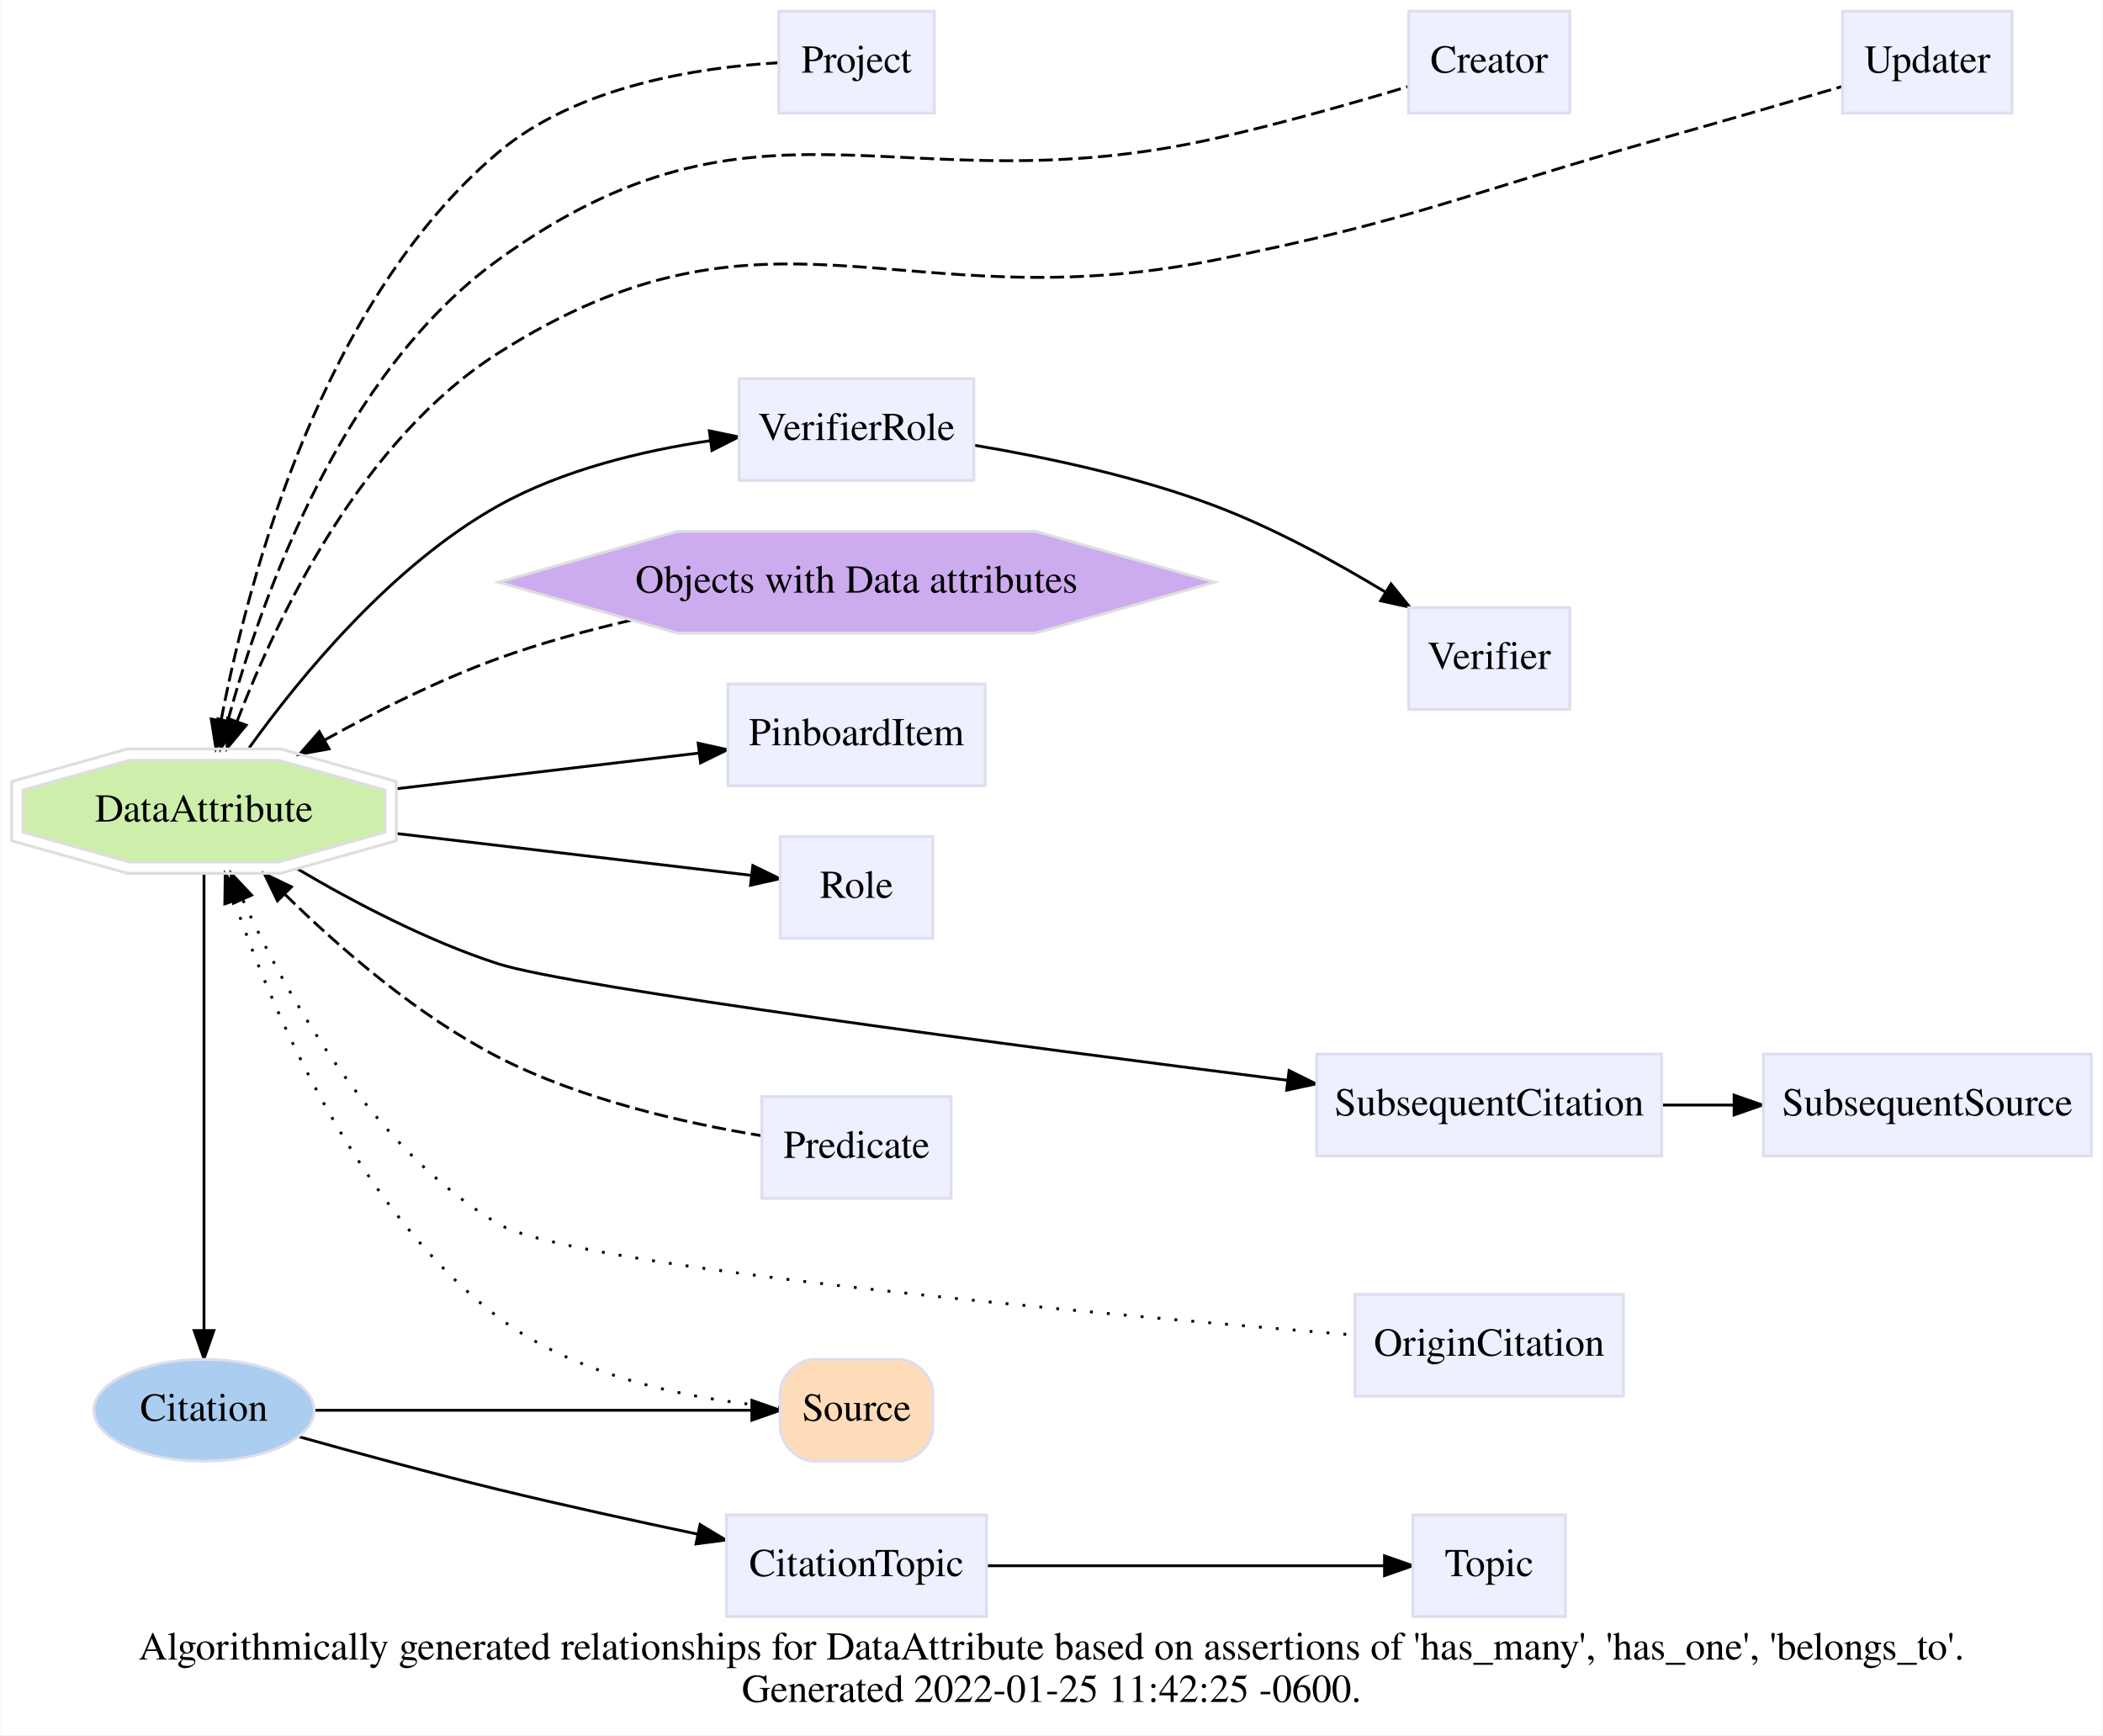
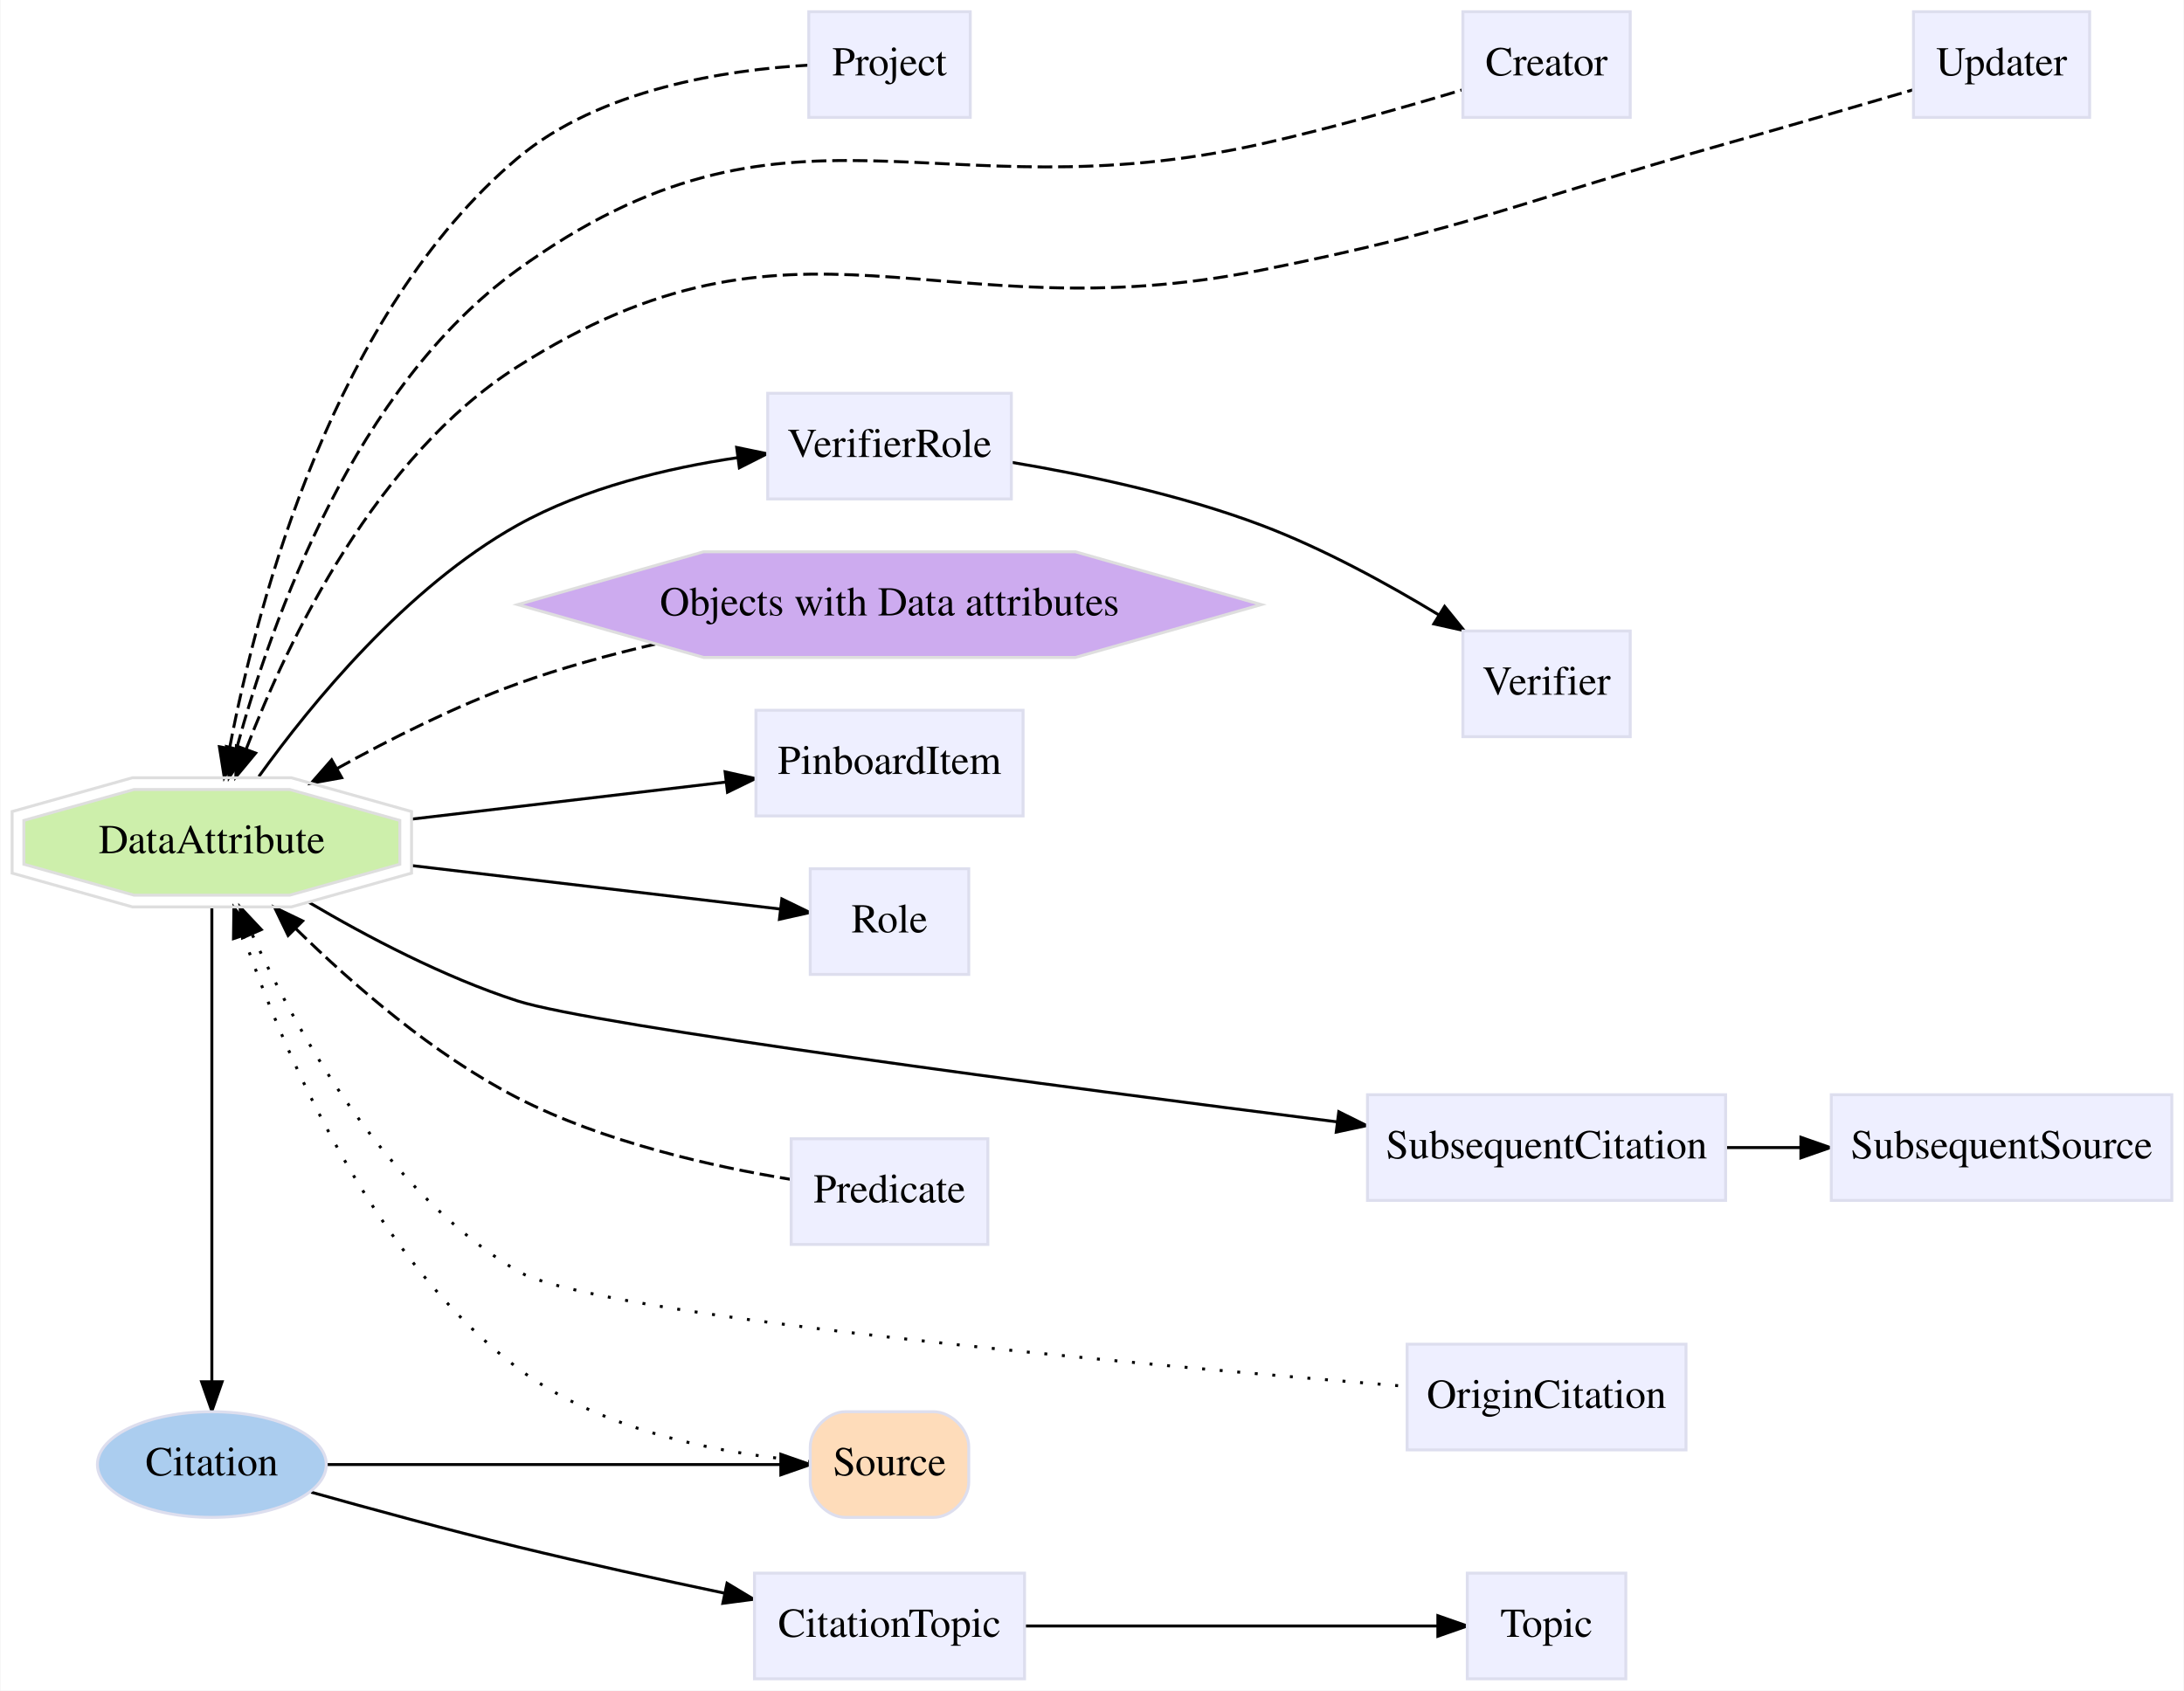
- <svg xmlns="http://www.w3.org/2000/svg" xmlns:xlink="http://www.w3.org/1999/xlink" width="744pt" height="614pt" viewBox="0.00 0.00 743.70 614.00">
-   <g id="graph0" class="graph" transform="scale(1 1) rotate(0) translate(4 610)">
-     <polygon fill="white" stroke="transparent" points="-4,4 -4,-610 739.7,-610 739.7,4 -4,4" />
-     <text text-anchor="middle" x="367.85" y="-22.8" font-family="Times,serif" font-size="14.00">Algorithmically generated relationships for DataAttribute based on assertions of 'has_many', 'has_one', 'belongs_to'. </text>
-     <text text-anchor="middle" x="367.85" y="-7.8" font-family="Times,serif" font-size="14.00">Generated 2022-01-25 11:42:25 -0600.</text>
+ <svg xmlns="http://www.w3.org/2000/svg" xmlns:xlink="http://www.w3.org/1999/xlink" width="744pt" height="576pt" viewBox="0.00 0.00 743.70 576.00">
+   <g id="graph0" class="graph" transform="scale(1 1) rotate(0) translate(4 572)">
+     <polygon fill="white" stroke="transparent" points="-4,4 -4,-572 739.7,-572 739.7,4 -4,4" />
    <g id="edge2" class="edge">
-       <path fill="none" stroke="black" d="M68.02,-300.67C68.02,-246.87 68.02,-193.07 68.02,-139.26" />
-       <polygon fill="black" stroke="black" points="71.52,-139.22 68.02,-129.22 64.52,-139.22 71.52,-139.22" />
+       <path fill="none" stroke="black" d="M68.02,-262.67C68.02,-208.87 68.02,-155.07 68.02,-101.26" />
+       <polygon fill="black" stroke="black" points="71.52,-101.22 68.02,-91.22 64.52,-101.22 71.52,-101.22" />
    </g>
    <g id="edge17" class="edge">
-       <path fill="none" stroke="black" stroke-dasharray="1,5" d="M78.75,-291.17C92.77,-250.78 122.53,-181.83 172.04,-144 201.29,-121.65 244.3,-114.38 271.69,-112.05" />
-       <polygon fill="black" stroke="black" points="75.39,-290.19 75.53,-300.79 82.03,-292.42 75.39,-290.19" />
+       <path fill="none" stroke="black" stroke-dasharray="1,5" d="M78.75,-253.17C92.77,-212.78 122.53,-143.83 172.04,-106 201.29,-83.65 244.3,-76.38 271.69,-74.05" />
+       <polygon fill="black" stroke="black" points="75.39,-252.19 75.53,-262.79 82.03,-254.42 75.39,-252.19" />
    </g>
    <g id="edge3" class="edge">
-       <path fill="none" stroke="black" d="M136.13,-330.92C170.17,-334.93 210.99,-339.75 243.1,-343.54" />
-       <polygon fill="black" stroke="black" points="242.86,-347.03 253.2,-344.73 243.68,-340.08 242.86,-347.03" />
+       <path fill="none" stroke="black" d="M136.13,-292.92C170.17,-296.93 210.99,-301.75 243.1,-305.54" />
+       <polygon fill="black" stroke="black" points="242.86,-309.03 253.2,-306.73 243.68,-302.08 242.86,-309.03" />
    </g>
    <g id="edge4" class="edge">
-       <path fill="none" stroke="black" d="M136.13,-315.08C177.07,-310.25 227.82,-304.26 261.43,-300.3" />
-       <polygon fill="black" stroke="black" points="262.19,-303.73 271.71,-299.09 261.37,-296.78 262.19,-303.73" />
+       <path fill="none" stroke="black" d="M136.13,-277.08C177.07,-272.25 227.82,-266.26 261.43,-262.3" />
+       <polygon fill="black" stroke="black" points="262.19,-265.73 271.71,-261.09 261.37,-258.78 262.19,-265.73" />
    </g>
    <g id="edge6" class="edge">
-       <path fill="none" stroke="black" d="M101.17,-302.5C120.88,-290.87 147.06,-277.07 172.04,-269 198.01,-260.61 356.93,-239.71 451.35,-227.76" />
-       <polygon fill="black" stroke="black" points="451.92,-231.21 461.41,-226.49 451.05,-224.27 451.92,-231.21" />
+       <path fill="none" stroke="black" d="M101.17,-264.5C120.88,-252.87 147.06,-239.07 172.04,-231 198.01,-222.61 356.93,-201.71 451.35,-189.76" />
+       <polygon fill="black" stroke="black" points="451.92,-193.21 461.41,-188.49 451.05,-186.27 451.92,-193.21" />
    </g>
    <g id="edge9" class="edge">
-       <path fill="none" stroke="black" d="M84.02,-345.42C101.94,-370.35 134.27,-409.87 172.04,-431 194.9,-443.79 223.21,-450.53 247.19,-454.08" />
-       <polygon fill="black" stroke="black" points="246.8,-457.56 257.17,-455.41 247.72,-450.62 246.8,-457.56" />
+       <path fill="none" stroke="black" d="M84.02,-307.42C101.94,-332.35 134.27,-371.87 172.04,-393 194.9,-405.79 223.21,-412.53 247.19,-416.08" />
+       <polygon fill="black" stroke="black" points="246.8,-419.56 257.17,-417.41 247.72,-412.62 246.8,-419.56" />
    </g>
    <g id="edge12" class="edge">
-       <path fill="none" stroke="black" stroke-dasharray="5,2" d="M76.46,-354.99C88.52,-399.19 116.75,-478 172.04,-518 264.68,-585.03 314.13,-535.93 425.7,-561 449.01,-566.24 475.09,-573.67 494.17,-579.42" />
-       <polygon fill="black" stroke="black" points="79.78,-353.86 73.87,-345.07 73.01,-355.63 79.78,-353.86" />
+       <path fill="none" stroke="black" stroke-dasharray="5,2" d="M76.46,-316.99C88.52,-361.19 116.75,-440 172.04,-480 264.68,-547.03 314.13,-497.93 425.7,-523 449.01,-528.24 475.09,-535.67 494.17,-541.42" />
+       <polygon fill="black" stroke="black" points="79.78,-315.86 73.87,-307.07 73.01,-317.63 79.78,-315.86" />
    </g>
    <g id="edge13" class="edge">
-       <path fill="none" stroke="black" stroke-dasharray="5,2" d="M96.69,-293.52C116.08,-274.5 143.55,-250.65 172.04,-236 201.6,-220.79 238.87,-212.48 265.15,-208.18" />
-       <polygon fill="black" stroke="black" points="94,-291.26 89.4,-300.81 98.95,-296.21 94,-291.26" />
+       <path fill="none" stroke="black" stroke-dasharray="5,2" d="M96.69,-255.52C116.08,-236.5 143.55,-212.65 172.04,-198 201.6,-182.79 238.87,-174.48 265.15,-170.18" />
+       <polygon fill="black" stroke="black" points="94,-253.26 89.4,-262.81 98.95,-258.21 94,-253.26" />
    </g>
    <g id="edge14" class="edge">
-       <path fill="none" stroke="black" stroke-dasharray="5,2" d="M74.07,-355.14C83.75,-405.67 109.75,-503.35 172.04,-556 200.1,-579.72 243.44,-586.21 271.22,-587.79" />
-       <polygon fill="black" stroke="black" points="77.48,-354.32 72.25,-345.11 70.59,-355.57 77.48,-354.32" />
+       <path fill="none" stroke="black" stroke-dasharray="5,2" d="M74.07,-317.14C83.75,-367.67 109.75,-465.35 172.04,-518 200.1,-541.72 243.44,-548.21 271.22,-549.79" />
+       <polygon fill="black" stroke="black" points="77.48,-316.32 72.25,-307.11 70.59,-317.57 77.48,-316.32" />
    </g>
    <g id="edge15" class="edge">
-       <path fill="none" stroke="black" stroke-dasharray="5,2" d="M79.71,-354.77C94.23,-392.58 124.03,-454.44 172.04,-485 267.94,-546.05 314.22,-495.69 425.7,-518 497.06,-532.28 513.64,-541.3 583.7,-561 605.06,-567.01 629.12,-574 647.42,-579.36" />
-       <polygon fill="black" stroke="black" points="82.94,-353.41 76.18,-345.25 76.38,-355.84 82.94,-353.41" />
+       <path fill="none" stroke="black" stroke-dasharray="5,2" d="M79.71,-316.77C94.23,-354.58 124.03,-416.44 172.04,-447 267.94,-508.05 314.22,-457.69 425.7,-480 497.06,-494.28 513.64,-503.3 583.7,-523 605.06,-529.01 629.12,-536 647.42,-541.36" />
+       <polygon fill="black" stroke="black" points="82.94,-315.41 76.18,-307.25 76.38,-317.84 82.94,-315.41" />
    </g>
    <g id="edge16" class="edge">
-       <path fill="none" stroke="black" stroke-dasharray="1,5" d="M81.85,-291.42C97.61,-257.05 127.82,-203.46 172.04,-177 197.52,-161.75 385.65,-144.88 474.93,-137.64" />
-       <polygon fill="black" stroke="black" points="78.46,-290.44 77.6,-301 84.86,-293.27 78.46,-290.44" />
+       <path fill="none" stroke="black" stroke-dasharray="1,5" d="M81.85,-253.42C97.61,-219.05 127.82,-165.46 172.04,-139 197.52,-123.75 385.65,-106.88 474.93,-99.64" />
+       <polygon fill="black" stroke="black" points="78.46,-252.44 77.6,-263 84.86,-255.27 78.46,-252.44" />
    </g>
    <g id="edge11" class="edge">
-       <path fill="none" stroke="black" stroke-dasharray="5,2" d="M110.76,-348.19C129.05,-358.34 151.08,-369.42 172.04,-377 186.95,-382.4 203.28,-386.88 219.08,-390.53" />
-       <polygon fill="black" stroke="black" points="112.26,-345.02 101.84,-343.14 108.82,-351.11 112.26,-345.02" />
+       <path fill="none" stroke="black" stroke-dasharray="5,2" d="M110.76,-310.19C129.05,-320.34 151.08,-331.42 172.04,-339 186.95,-344.4 203.28,-348.88 219.08,-352.53" />
+       <polygon fill="black" stroke="black" points="112.26,-307.02 101.84,-305.14 108.82,-313.11 112.26,-307.02" />
    </g>
    <g id="edge5" class="edge">
-       <path fill="none" stroke="black" d="M107.06,-111C150.07,-111 219.55,-111 261.74,-111" />
-       <polygon fill="black" stroke="black" points="261.85,-114.5 271.85,-111 261.85,-107.5 261.85,-114.5" />
+       <path fill="none" stroke="black" d="M107.06,-73C150.07,-73 219.55,-73 261.74,-73" />
+       <polygon fill="black" stroke="black" points="261.85,-76.5 271.85,-73 261.85,-69.5 261.85,-76.5" />
    </g>
    <g id="edge1" class="edge">
-       <path fill="none" stroke="black" d="M101.84,-101.59C122.02,-95.93 148.44,-88.73 172.04,-83 195.1,-77.4 220.69,-71.79 242.74,-67.16" />
-       <polygon fill="black" stroke="black" points="243.52,-70.57 252.6,-65.1 242.09,-63.72 243.52,-70.57" />
+       <path fill="none" stroke="black" d="M101.84,-63.59C122.02,-57.93 148.44,-50.73 172.04,-45 195.1,-39.4 220.69,-33.79 242.74,-29.16" />
+       <polygon fill="black" stroke="black" points="243.52,-32.57 252.6,-27.1 242.09,-25.72 243.52,-32.57" />
    </g>
    <g id="edge8" class="edge">
-       <path fill="none" stroke="black" d="M345.03,-56C386.48,-56 447.12,-56 485.48,-56" />
-       <polygon fill="black" stroke="black" points="485.67,-59.5 495.67,-56 485.67,-52.5 485.67,-59.5" />
+       <path fill="none" stroke="black" d="M345.03,-18C386.48,-18 447.12,-18 485.48,-18" />
+       <polygon fill="black" stroke="black" points="485.67,-21.5 495.67,-18 485.67,-14.5 485.67,-21.5" />
    </g>
    <g id="edge7" class="edge">
-       <path fill="none" stroke="black" d="M583.73,-219C592.06,-219 600.67,-219 609.13,-219" />
-       <polygon fill="black" stroke="black" points="609.35,-222.5 619.35,-219 609.34,-215.5 609.35,-222.5" />
+       <path fill="none" stroke="black" d="M583.73,-181C592.06,-181 600.67,-181 609.13,-181" />
+       <polygon fill="black" stroke="black" points="609.35,-184.5 619.35,-181 609.34,-177.5 609.35,-184.5" />
    </g>
    <g id="edge10" class="edge">
-       <path fill="none" stroke="black" d="M340.42,-452.48C365.52,-448.29 398.12,-441.44 425.7,-431 446.57,-423.1 468.35,-411.19 485.88,-400.56" />
-       <polygon fill="black" stroke="black" points="487.97,-403.38 494.64,-395.14 484.29,-397.43 487.97,-403.38" />
+       <path fill="none" stroke="black" d="M340.42,-414.48C365.52,-410.29 398.12,-403.44 425.7,-393 446.57,-385.1 468.35,-373.19 485.88,-362.56" />
+       <polygon fill="black" stroke="black" points="487.97,-365.38 494.64,-357.14 484.29,-359.43 487.97,-365.38" />
    </g>
    <g id="node1" class="node">
      <g id="a_node1">
        <a xlink:href="/develop/Data/models.html#data-attribute" xlink:title="DataAttribute" target="_top">
-           <polygon fill="#cdefab" stroke="#dedede" points="132.05,-315.54 132.05,-330.46 94.54,-341 41.49,-341 3.98,-330.46 3.98,-315.54 41.49,-305 94.54,-305 132.05,-315.54" />
-           <polygon fill="none" stroke="#dedede" points="136.05,-312.51 136.05,-333.49 95.09,-345 40.94,-345 -0.02,-333.49 -0.02,-312.51 40.94,-301 95.09,-301 136.05,-312.51" />
-           <text text-anchor="middle" x="68.02" y="-319.3" font-family="Times,serif" font-size="14.00">DataAttribute</text>
+           <polygon fill="#cdefab" stroke="#dedede" points="132.05,-277.54 132.05,-292.46 94.54,-303 41.49,-303 3.98,-292.46 3.98,-277.54 41.49,-267 94.54,-267 132.05,-277.54" />
+           <polygon fill="none" stroke="#dedede" points="136.05,-274.51 136.05,-295.49 95.09,-307 40.94,-307 -0.02,-295.49 -0.02,-274.51 40.94,-263 95.09,-263 136.05,-274.51" />
+           <text text-anchor="middle" x="68.02" y="-281.3" font-family="Times,serif" font-size="14.00">DataAttribute</text>
        </a>
      </g>
    </g>
    <g id="node2" class="node">
      <g id="a_node2">
        <a xlink:href="/develop/Data/models.html#citation" xlink:title="Citation" target="_top">
-           <ellipse fill="#abcdef" stroke="#dddeee" cx="68.02" cy="-111" rx="38.99" ry="18" />
-           <text text-anchor="middle" x="68.02" y="-107.3" font-family="Times,serif" font-size="14.00">Citation</text>
+           <ellipse fill="#abcdef" stroke="#dddeee" cx="68.02" cy="-73" rx="38.99" ry="18" />
+           <text text-anchor="middle" x="68.02" y="-69.3" font-family="Times,serif" font-size="14.00">Citation</text>
        </a>
      </g>
    </g>
    <g id="node3" class="node">
      <g id="a_node3">
        <a xlink:href="/develop/Data/models.html#source" xlink:title="Source" target="_top">
-           <path fill="#fedcba" stroke="#dddeee" d="M283.87,-93C283.87,-93 313.87,-93 313.87,-93 319.87,-93 325.87,-99 325.87,-105 325.87,-105 325.87,-117 325.87,-117 325.87,-123 319.87,-129 313.87,-129 313.87,-129 283.87,-129 283.87,-129 277.87,-129 271.87,-123 271.87,-117 271.87,-117 271.87,-105 271.87,-105 271.87,-99 277.87,-93 283.87,-93" />
-           <text text-anchor="middle" x="298.87" y="-107.3" font-family="Times,serif" font-size="14.00">Source</text>
+           <path fill="#fedcba" stroke="#dddeee" d="M283.87,-55C283.87,-55 313.87,-55 313.87,-55 319.87,-55 325.87,-61 325.87,-67 325.87,-67 325.87,-79 325.87,-79 325.87,-85 319.87,-91 313.87,-91 313.87,-91 283.87,-91 283.87,-91 277.87,-91 271.87,-85 271.87,-79 271.87,-79 271.87,-67 271.87,-67 271.87,-61 277.87,-55 283.87,-55" />
+           <text text-anchor="middle" x="298.87" y="-69.3" font-family="Times,serif" font-size="14.00">Source</text>
        </a>
      </g>
    </g>
    <g id="node4" class="node">
      <g id="a_node4">
        <a xlink:href="/develop/Data/models.html#citation-topic" xlink:title="CitationTopic" target="_top">
-           <polygon fill="#eeefff" stroke="#dddeee" points="344.87,-74 252.87,-74 252.87,-38 344.87,-38 344.87,-74" />
-           <text text-anchor="middle" x="298.87" y="-52.3" font-family="Times,serif" font-size="14.00">CitationTopic</text>
+           <polygon fill="#eeefff" stroke="#dddeee" points="344.87,-36 252.87,-36 252.87,0 344.87,0 344.87,-36" />
+           <text text-anchor="middle" x="298.87" y="-14.3" font-family="Times,serif" font-size="14.00">CitationTopic</text>
        </a>
      </g>
    </g>
    <g id="node5" class="node">
      <g id="a_node5">
        <a xlink:href="/develop/Data/models.html#pinboard-item" xlink:title="PinboardItem" target="_top">
-           <polygon fill="#eeefff" stroke="#dddeee" points="344.37,-368 253.37,-368 253.37,-332 344.37,-332 344.37,-368" />
-           <text text-anchor="middle" x="298.87" y="-346.3" font-family="Times,serif" font-size="14.00">PinboardItem</text>
+           <polygon fill="#eeefff" stroke="#dddeee" points="344.37,-330 253.37,-330 253.37,-294 344.37,-294 344.37,-330" />
+           <text text-anchor="middle" x="298.87" y="-308.3" font-family="Times,serif" font-size="14.00">PinboardItem</text>
        </a>
      </g>
    </g>
    <g id="node6" class="node">
      <g id="a_node6">
        <a xlink:href="/develop/Data/models.html#role" xlink:title="Role" target="_top">
-           <polygon fill="#eeefff" stroke="#dddeee" points="325.87,-314 271.87,-314 271.87,-278 325.87,-278 325.87,-314" />
-           <text text-anchor="middle" x="298.87" y="-292.3" font-family="Times,serif" font-size="14.00">Role</text>
+           <polygon fill="#eeefff" stroke="#dddeee" points="325.87,-276 271.87,-276 271.87,-240 325.87,-240 325.87,-276" />
+           <text text-anchor="middle" x="298.87" y="-254.3" font-family="Times,serif" font-size="14.00">Role</text>
        </a>
      </g>
    </g>
    <g id="node7" class="node">
      <g id="a_node7">
        <a xlink:href="/develop/Data/models.html#subsequent-citation" xlink:title="SubsequentCitation" target="_top">
-           <polygon fill="#eeefff" stroke="#dddeee" points="583.7,-237 461.7,-237 461.7,-201 583.7,-201 583.7,-237" />
-           <text text-anchor="middle" x="522.7" y="-215.3" font-family="Times,serif" font-size="14.00">SubsequentCitation</text>
+           <polygon fill="#eeefff" stroke="#dddeee" points="583.7,-199 461.7,-199 461.7,-163 583.7,-163 583.7,-199" />
+           <text text-anchor="middle" x="522.7" y="-177.3" font-family="Times,serif" font-size="14.00">SubsequentCitation</text>
        </a>
      </g>
    </g>
    <g id="node8" class="node">
      <g id="a_node8">
        <a xlink:href="/develop/Data/models.html#subsequent-source" xlink:title="SubsequentSource" target="_top">
-           <polygon fill="#eeefff" stroke="#dddeee" points="735.7,-237 619.7,-237 619.7,-201 735.7,-201 735.7,-237" />
-           <text text-anchor="middle" x="677.7" y="-215.3" font-family="Times,serif" font-size="14.00">SubsequentSource</text>
+           <polygon fill="#eeefff" stroke="#dddeee" points="735.7,-199 619.7,-199 619.7,-163 735.7,-163 735.7,-199" />
+           <text text-anchor="middle" x="677.7" y="-177.3" font-family="Times,serif" font-size="14.00">SubsequentSource</text>
        </a>
      </g>
    </g>
    <g id="node9" class="node">
      <g id="a_node9">
        <a xlink:href="/develop/Data/models.html#topic" xlink:title="Topic" target="_top">
-           <polygon fill="#eeefff" stroke="#dddeee" points="549.7,-74 495.7,-74 495.7,-38 549.7,-38 549.7,-74" />
-           <text text-anchor="middle" x="522.7" y="-52.3" font-family="Times,serif" font-size="14.00">Topic</text>
+           <polygon fill="#eeefff" stroke="#dddeee" points="549.7,-36 495.7,-36 495.7,0 549.7,0 549.7,-36" />
+           <text text-anchor="middle" x="522.7" y="-14.3" font-family="Times,serif" font-size="14.00">Topic</text>
        </a>
      </g>
    </g>
    <g id="node10" class="node">
      <g id="a_node10">
        <a xlink:href="/develop/Data/models.html#verifier-role" xlink:title="VerifierRole" target="_top">
-           <polygon fill="#eeefff" stroke="#dddeee" points="340.37,-476 257.37,-476 257.37,-440 340.37,-440 340.37,-476" />
-           <text text-anchor="middle" x="298.87" y="-454.3" font-family="Times,serif" font-size="14.00">VerifierRole</text>
+           <polygon fill="#eeefff" stroke="#dddeee" points="340.37,-438 257.37,-438 257.37,-402 340.37,-402 340.37,-438" />
+           <text text-anchor="middle" x="298.87" y="-416.3" font-family="Times,serif" font-size="14.00">VerifierRole</text>
        </a>
      </g>
    </g>
    <g id="node11" class="node">
      <g id="a_node11">
        <a xlink:href="/develop/Data/models.html#verifier" xlink:title="Verifier" target="_top">
-           <polygon fill="#eeefff" stroke="#dddeee" points="551.2,-395 494.2,-395 494.2,-359 551.2,-359 551.2,-395" />
-           <text text-anchor="middle" x="522.7" y="-373.3" font-family="Times,serif" font-size="14.00">Verifier</text>
+           <polygon fill="#eeefff" stroke="#dddeee" points="551.2,-357 494.2,-357 494.2,-321 551.2,-321 551.2,-357" />
+           <text text-anchor="middle" x="522.7" y="-335.3" font-family="Times,serif" font-size="14.00">Verifier</text>
        </a>
      </g>
    </g>
    <g id="node12" class="node">
      <g id="a_node12">
        <a xlink:href="/develop/Data/models.html#creator" xlink:title="Creator" target="_top">
-           <polygon fill="#eeefff" stroke="#dddeee" points="551.2,-606 494.2,-606 494.2,-570 551.2,-570 551.2,-606" />
-           <text text-anchor="middle" x="522.7" y="-584.3" font-family="Times,serif" font-size="14.00">Creator</text>
+           <polygon fill="#eeefff" stroke="#dddeee" points="551.2,-568 494.2,-568 494.2,-532 551.2,-532 551.2,-568" />
+           <text text-anchor="middle" x="522.7" y="-546.3" font-family="Times,serif" font-size="14.00">Creator</text>
        </a>
      </g>
    </g>
    <g id="node13" class="node">
      <g id="a_node13">
        <a xlink:href="/develop/Data/models.html#predicate" xlink:title="Predicate" target="_top">
-           <polygon fill="#eeefff" stroke="#dddeee" points="332.37,-222 265.37,-222 265.37,-186 332.37,-186 332.37,-222" />
-           <text text-anchor="middle" x="298.87" y="-200.3" font-family="Times,serif" font-size="14.00">Predicate</text>
+           <polygon fill="#eeefff" stroke="#dddeee" points="332.37,-184 265.37,-184 265.37,-148 332.37,-148 332.37,-184" />
+           <text text-anchor="middle" x="298.87" y="-162.3" font-family="Times,serif" font-size="14.00">Predicate</text>
        </a>
      </g>
    </g>
    <g id="node14" class="node">
      <g id="a_node14">
        <a xlink:href="/develop/Data/models.html#project" xlink:title="Project" target="_top">
-           <polygon fill="#eeefff" stroke="#dddeee" points="326.37,-606 271.37,-606 271.37,-570 326.37,-570 326.37,-606" />
-           <text text-anchor="middle" x="298.87" y="-584.3" font-family="Times,serif" font-size="14.00">Project</text>
+           <polygon fill="#eeefff" stroke="#dddeee" points="326.37,-568 271.37,-568 271.37,-532 326.37,-532 326.37,-568" />
+           <text text-anchor="middle" x="298.87" y="-546.3" font-family="Times,serif" font-size="14.00">Project</text>
        </a>
      </g>
    </g>
    <g id="node15" class="node">
      <g id="a_node15">
        <a xlink:href="/develop/Data/models.html#updater" xlink:title="Updater" target="_top">
-           <polygon fill="#eeefff" stroke="#dddeee" points="707.7,-606 647.7,-606 647.7,-570 707.7,-570 707.7,-606" />
-           <text text-anchor="middle" x="677.7" y="-584.3" font-family="Times,serif" font-size="14.00">Updater</text>
+           <polygon fill="#eeefff" stroke="#dddeee" points="707.7,-568 647.7,-568 647.7,-532 707.7,-532 707.7,-568" />
+           <text text-anchor="middle" x="677.7" y="-546.3" font-family="Times,serif" font-size="14.00">Updater</text>
        </a>
      </g>
    </g>
    <g id="node16" class="node">
      <g id="a_node16">
        <a xlink:href="/develop/Data/models.html#origin-citation" xlink:title="OriginCitation" target="_top">
-           <polygon fill="#eeefff" stroke="#dddeee" points="570.2,-152 475.2,-152 475.2,-116 570.2,-116 570.2,-152" />
-           <text text-anchor="middle" x="522.7" y="-130.3" font-family="Times,serif" font-size="14.00">OriginCitation</text>
+           <polygon fill="#eeefff" stroke="#dddeee" points="570.2,-114 475.2,-114 475.2,-78 570.2,-78 570.2,-114" />
+           <text text-anchor="middle" x="522.7" y="-92.3" font-family="Times,serif" font-size="14.00">OriginCitation</text>
        </a>
      </g>
    </g>
    <g id="node17" class="node">
      <g id="a_node17">
        <a xlink:href="/develop/Data/models.html#objects with data attribute" xlink:title="Objects with Data attributes" target="_top">
-           <polygon fill="#cdabef" stroke="#dedede" points="425.53,-404 362.2,-422 235.54,-422 172.2,-404 235.54,-386 362.2,-386 425.53,-404" />
-           <text text-anchor="middle" x="298.87" y="-400.3" font-family="Times,serif" font-size="14.00">Objects with Data attributes</text>
+           <polygon fill="#cdabef" stroke="#dedede" points="425.53,-366 362.2,-384 235.54,-384 172.2,-366 235.54,-348 362.2,-348 425.53,-366" />
+           <text text-anchor="middle" x="298.87" y="-362.3" font-family="Times,serif" font-size="14.00">Objects with Data attributes</text>
        </a>
      </g>
    </g>
  </g>
</svg>
